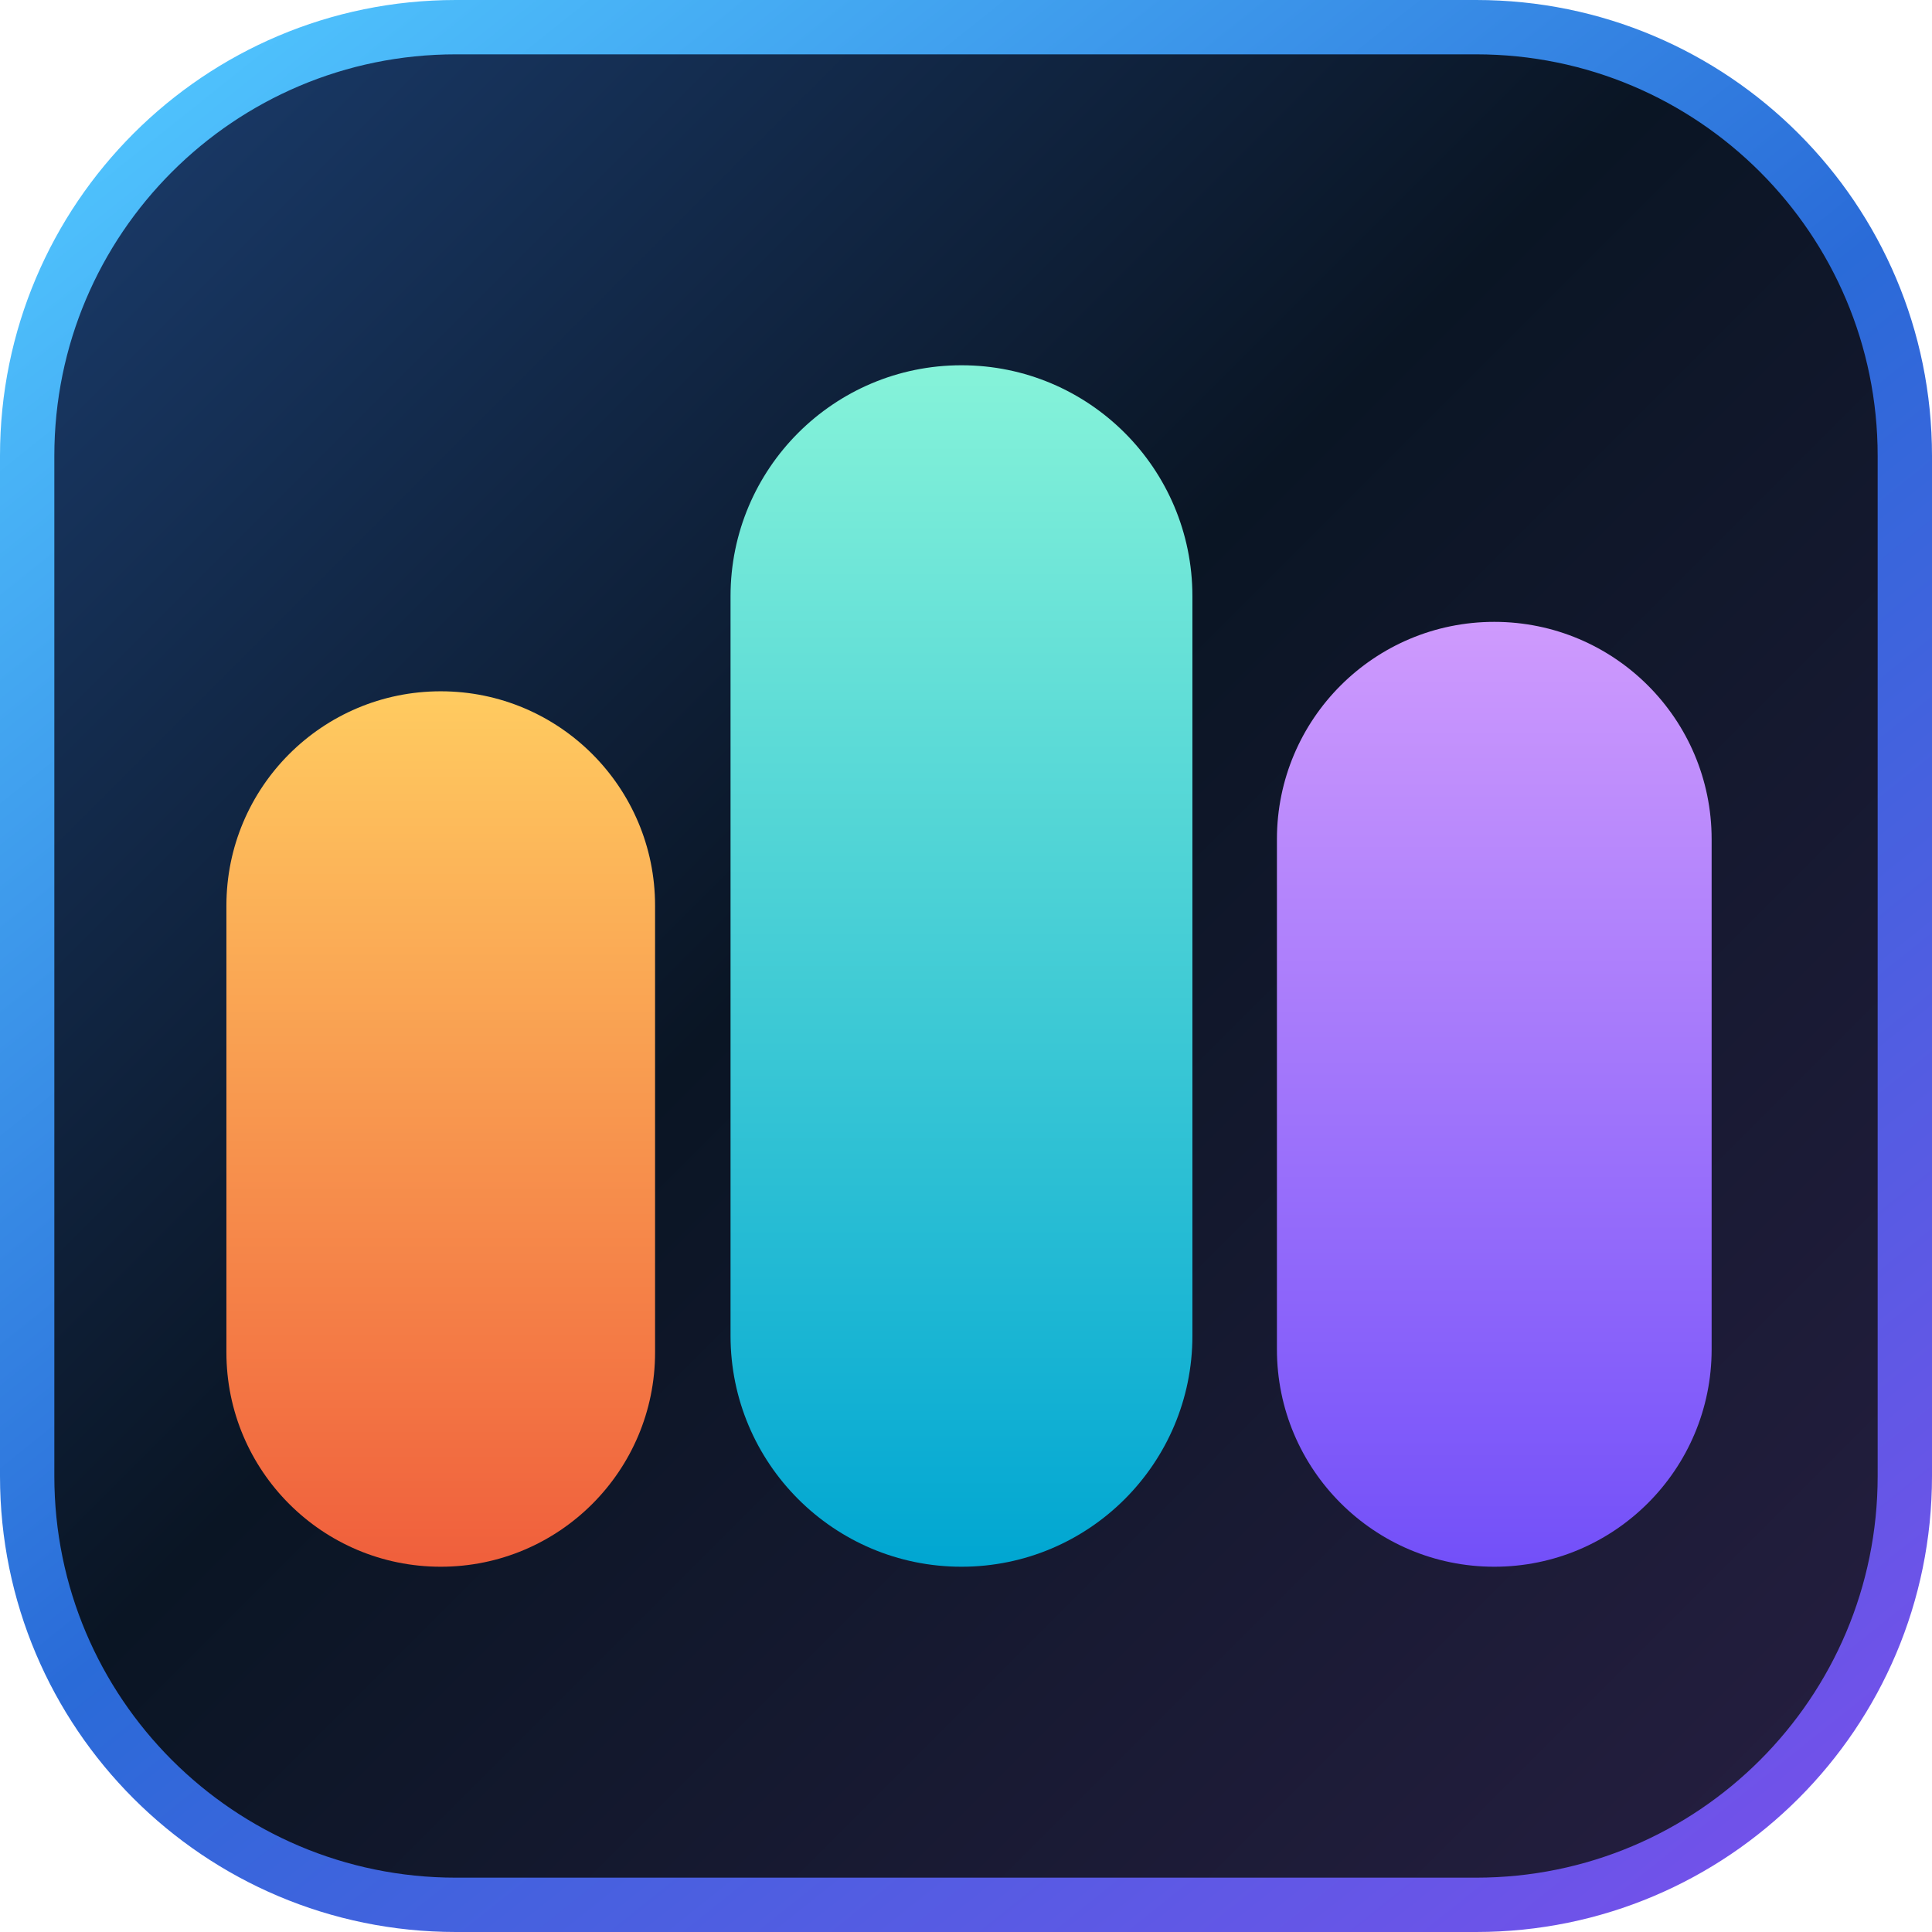
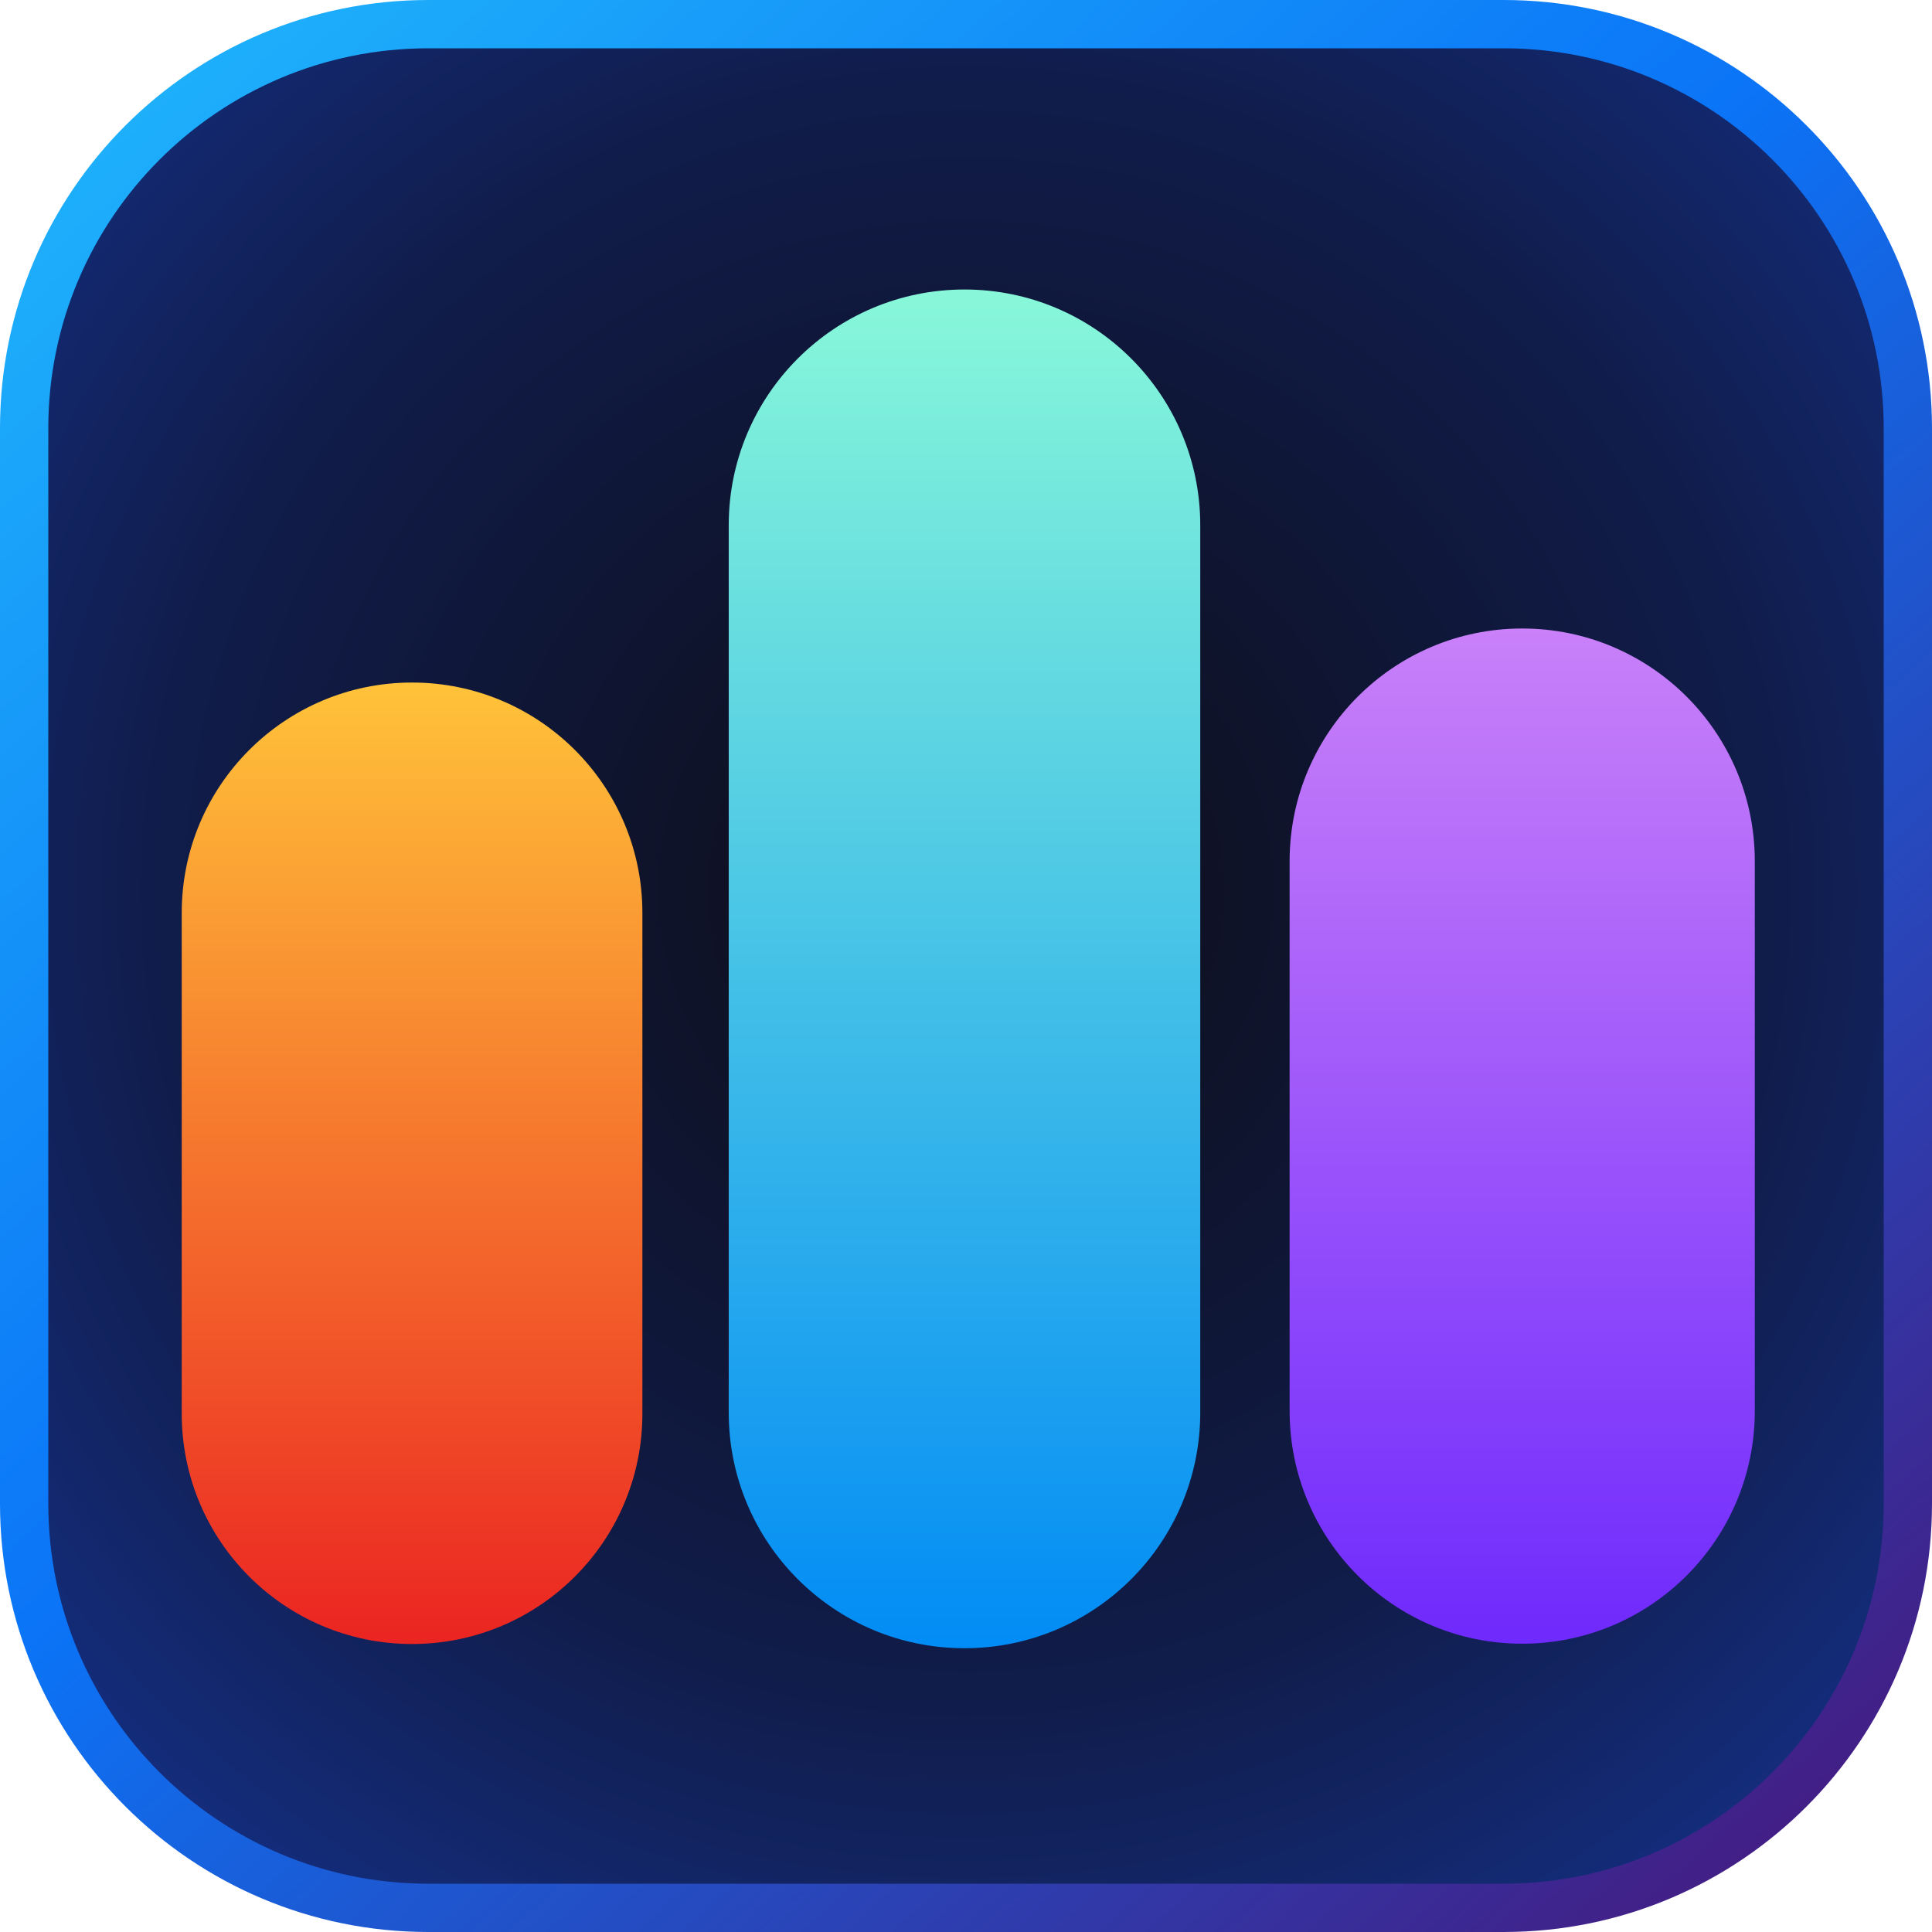
<svg xmlns="http://www.w3.org/2000/svg" viewBox="0 0 64 64" role="img" aria-label="Lancetta">
  <defs>
-     <linearGradient id="lan-plate" x1="0" y1="0" x2="1" y2="1">
-       <stop offset="0" stop-color="#1B3E70" />
-       <stop offset="0.45" stop-color="#0A1524" />
-       <stop offset="1" stop-color="#271F42" />
+     <radialGradient id="lan-plate" cx="0.5" cy="0.46" r="0.78">
+       <stop offset="0" stop-color="#0E0E17" />
+       <stop offset="0.55" stop-color="#101C4A" />
+       <stop offset="1" stop-color="#16379B" />
+     </radialGradient>
+     <linearGradient id="lan-rim" x1="0.05" y1="0" x2="0.95" y2="1">
+       <stop offset="0" stop-color="#1FB3FB" />
+       <stop offset="0.45" stop-color="#0B74F7" />
+       <stop offset="1" stop-color="#451A7F" />
    </linearGradient>
-     <linearGradient id="lan-rim" x1="0.1" y1="0" x2="0.9" y2="1">
-       <stop offset="0" stop-color="#4FC3FD" />
-       <stop offset="0.5" stop-color="#2A6BD8" />
-       <stop offset="1" stop-color="#7351EA" />
+     <linearGradient id="lan-claude" x1="0" y1="0" x2="0" y2="1">
+       <stop offset="0" stop-color="#FFC239" />
+       <stop offset="1" stop-color="#EB2522" />
    </linearGradient>
    <linearGradient id="lan-codex" x1="0" y1="0" x2="0" y2="1">
-       <stop offset="0" stop-color="#86F3D9" />
-       <stop offset="1" stop-color="#00A6D2" />
-     </linearGradient>
-     <linearGradient id="lan-claude" x1="0" y1="0" x2="0" y2="1">
-       <stop offset="0" stop-color="#FFCB60" />
-       <stop offset="1" stop-color="#F05F3C" />
+       <stop offset="0" stop-color="#89F8D9" />
+       <stop offset="1" stop-color="#018BF5" />
    </linearGradient>
    <linearGradient id="lan-third" x1="0" y1="0" x2="0" y2="1">
-       <stop offset="0" stop-color="#CE9AFD" />
-       <stop offset="1" stop-color="#7350F9" />
+       <stop offset="0" stop-color="#C980F9" />
+       <stop offset="1" stop-color="#6F2AFC" />
    </linearGradient>
  </defs>
-   <rect x="0.9" y="0.9" width="62.2" height="62.2" rx="14.2" fill="url(#lan-plate)" stroke="url(#lan-rim)" stroke-width="1.8" />
-   <rect x="7.5" y="22.9" width="14.2" height="29.0" rx="7.1" fill="url(#lan-claude)" />
-   <rect x="24.2" y="12.1" width="15.3" height="39.8" rx="7.65" fill="url(#lan-codex)" />
-   <rect x="42.3" y="20.6" width="14.4" height="31.3" rx="7.2" fill="url(#lan-third)" />
+   <rect x="0.8" y="0.8" width="62.4" height="62.4" rx="13.39" fill="url(#lan-plate)" stroke="url(#lan-rim)" stroke-width="1.6" />
+   <rect x="6.02" y="22.61" width="15.26" height="31.85" rx="7.63" fill="url(#lan-claude)" />
+   <rect x="24.14" y="9.59" width="15.62" height="45.01" rx="7.81" fill="url(#lan-codex)" />
+   <rect x="42.72" y="20.82" width="15.41" height="33.63" rx="7.71" fill="url(#lan-third)" />
</svg>
